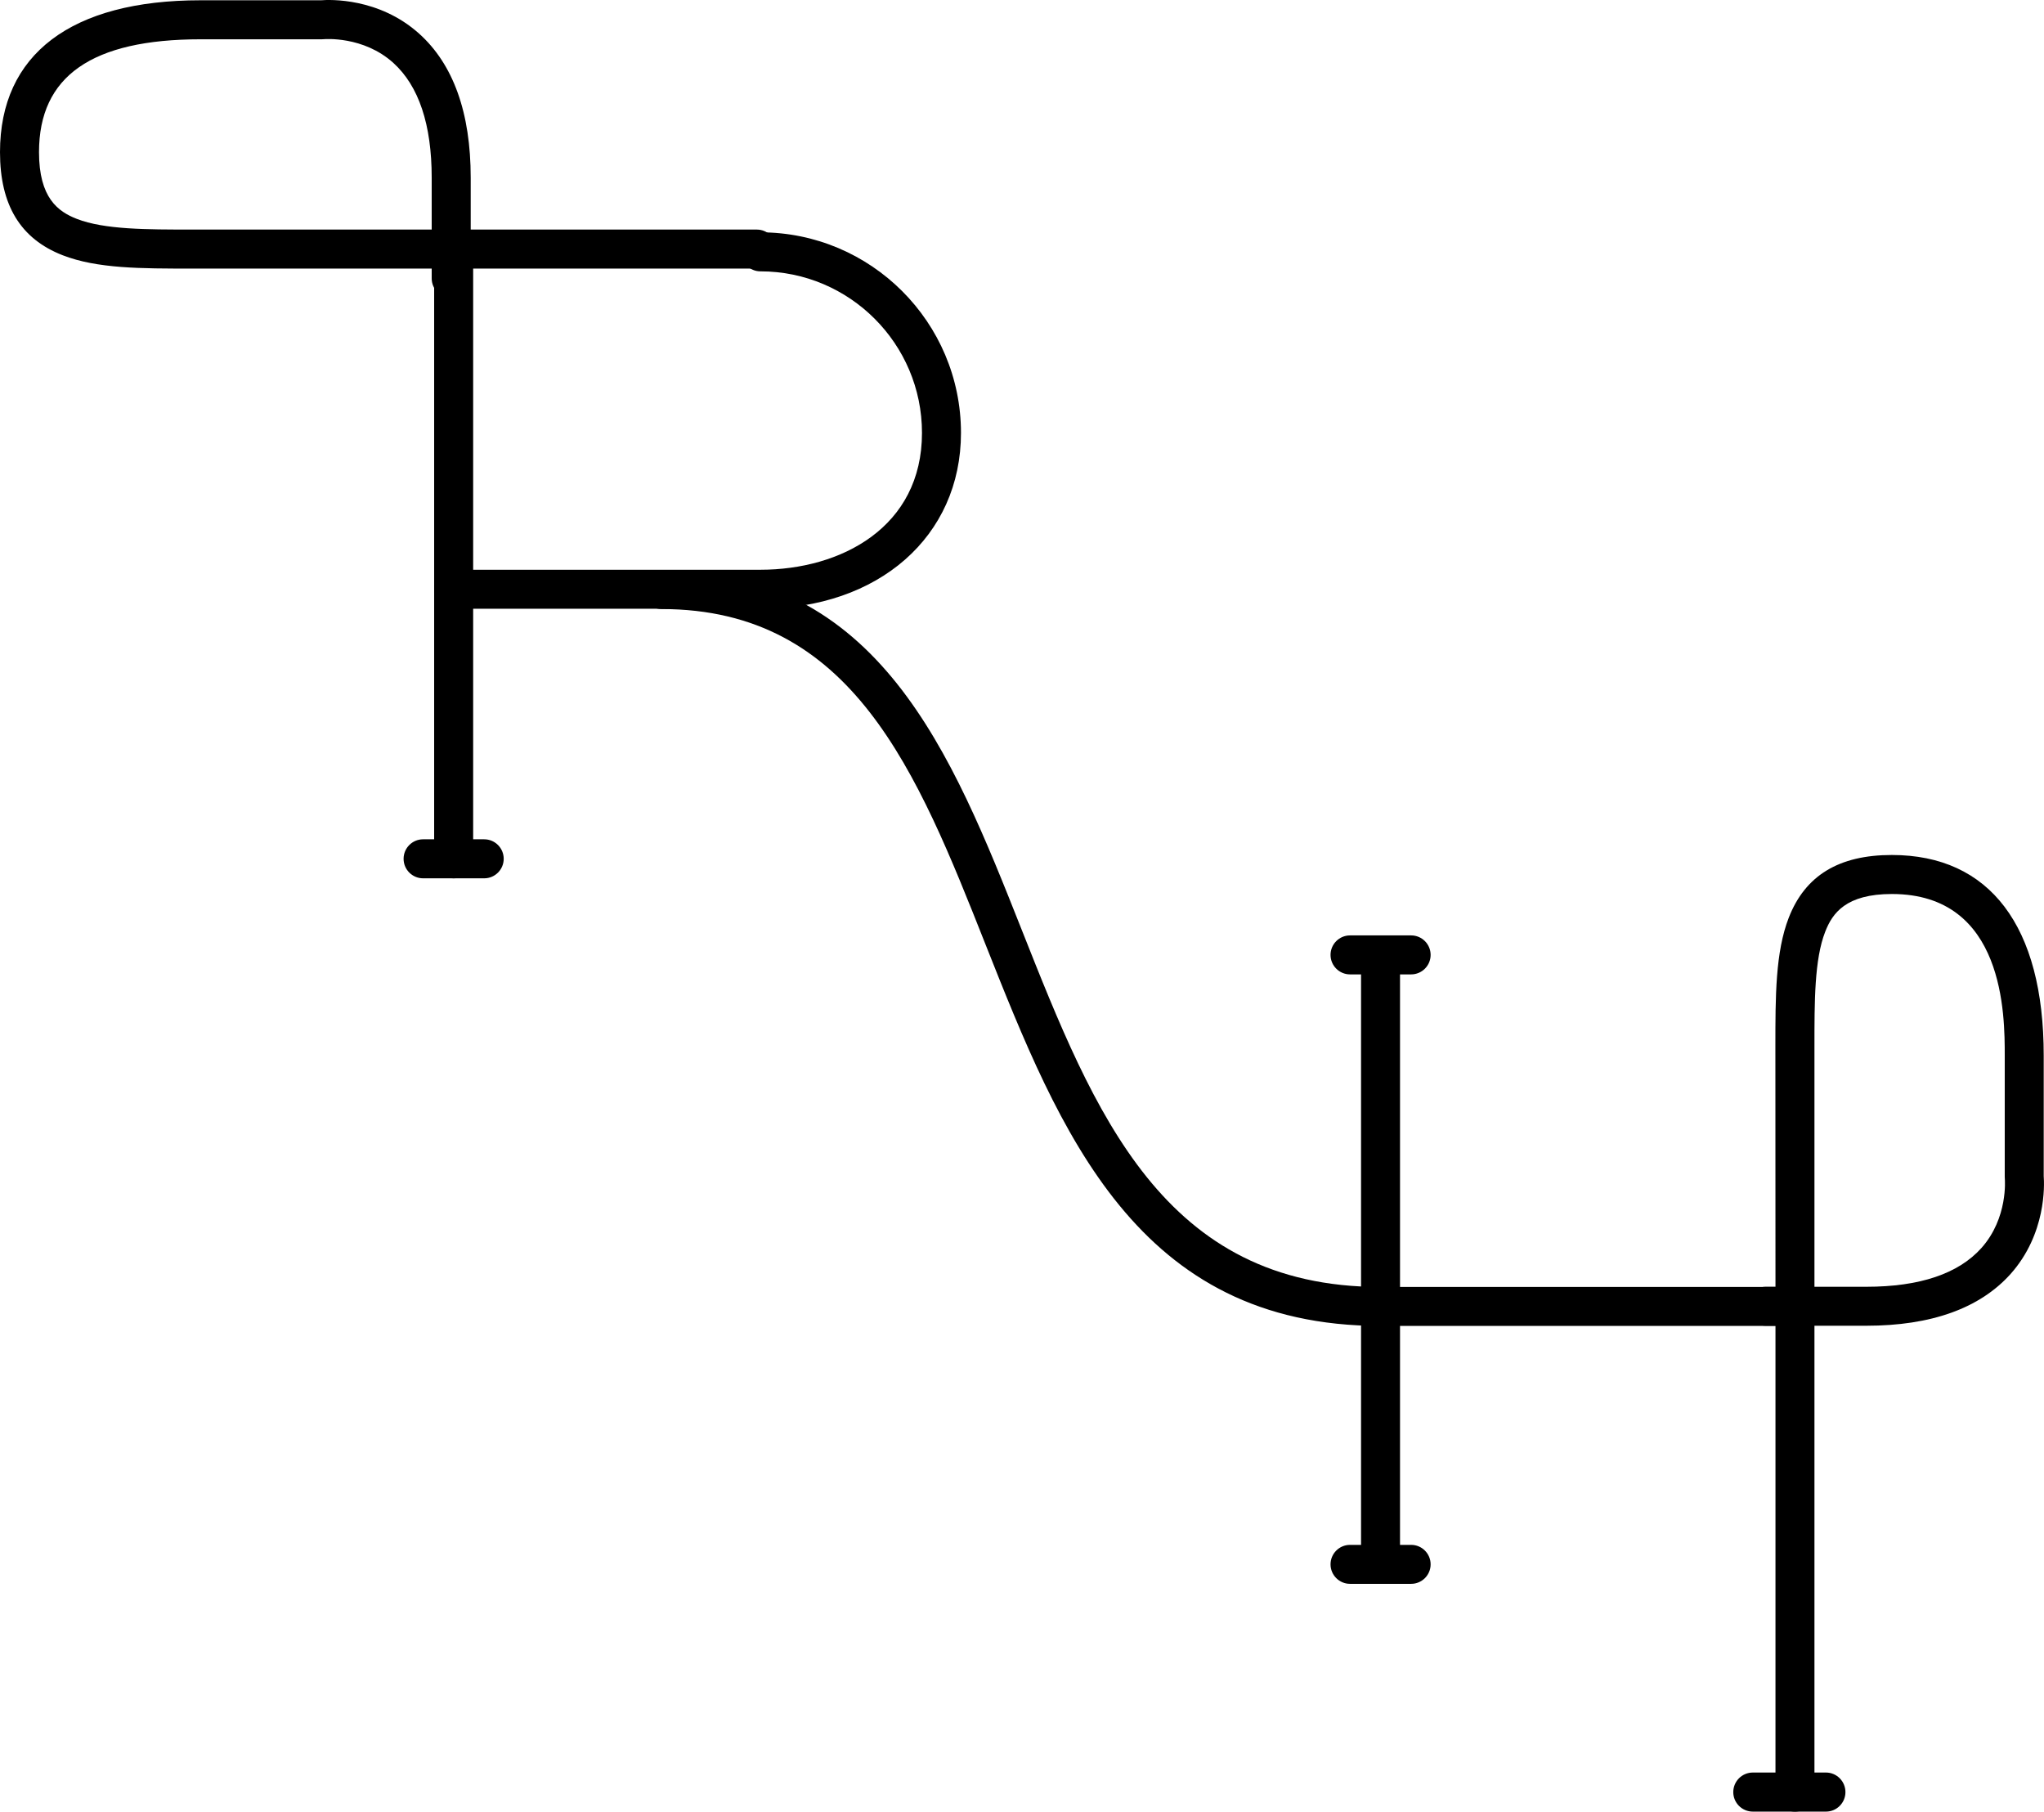
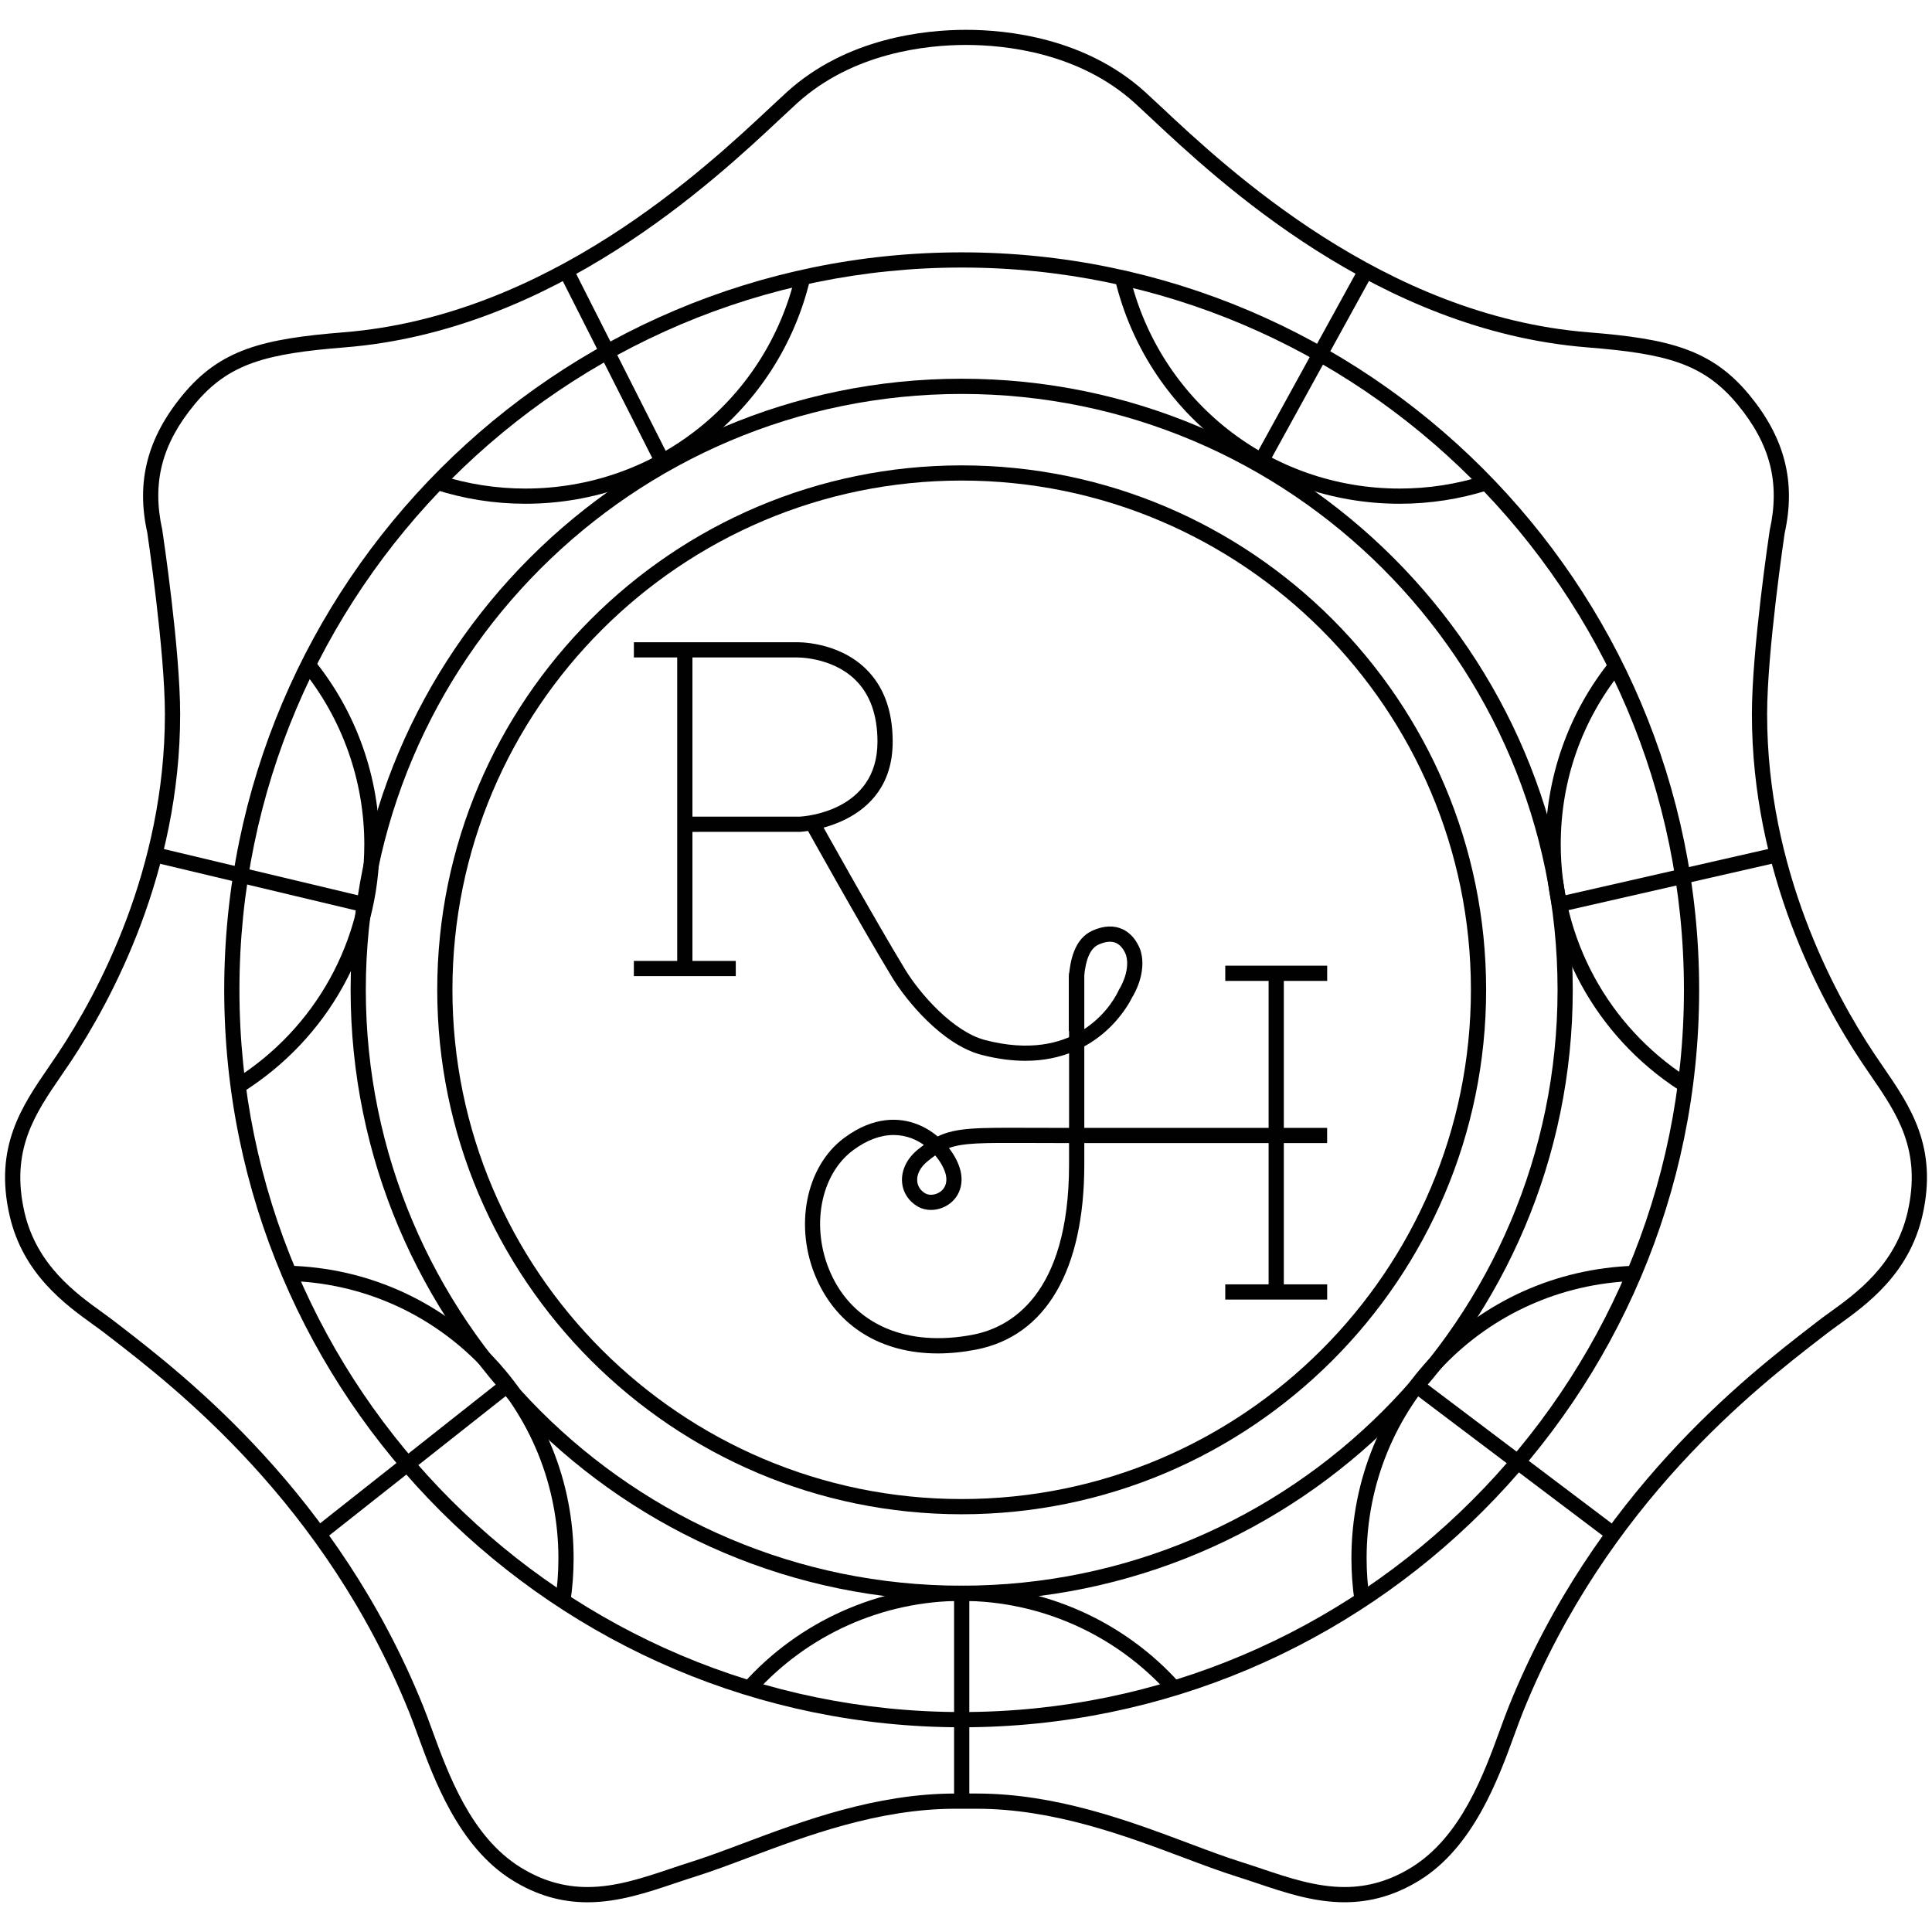
- <svg xmlns="http://www.w3.org/2000/svg" version="1.1" width="215.04" height="190.57" viewBox="0 0 215.04 190.57" id="svg2" xml:space="preserve">
-   <defs id="defs244">
- 	
- 
- 		
- 		
- 		
- 		
- 		
- 		
- 		
- 		
- 		
- 		
- 		
- 		
- 		
- 		
- 		
- 		
- 		
- 		
- 		
- 		
- 		
- 		
- 		
- 		
- 		
- 		
- 		
- 		
- 		
- 	</defs>
-   <g transform="translate(-1.1936e-5,3.0418e-4)" id="g134" style="fill:#000000;fill-opacity:1">
-     <path d="M 187.18,139.48 H 145.24 C 119.59,139.48 111.51,119.08 103.68,99.343 96.495,81.202 89.703,64.068 69.597,64.068 68.464,64.068 67.545,63.149 67.545,62.016 67.545,60.883 68.464,59.964 69.597,59.964 92.491,59.964 100.12,79.214 107.5,97.831 115.15,117.14 122.38,135.38 145.24,135.38 H 187.18 C 188.31,135.38 189.23,136.3 189.23,137.43 189.23,138.56 188.31,139.48 187.18,139.48 z" id="path136" style="fill:#000000;fill-opacity:1" />
-   </g>
-   <g transform="translate(-1.1936e-5,3.0418e-4)" id="g138" style="fill:#000000;fill-opacity:1">
-     <path d="M 47.727,92.393 C 46.594,92.393 45.675,91.474 45.675,90.341 V 26.201 C 45.675,25.068 46.594,24.149 47.727,24.149 48.86,24.149 49.779,25.068 49.779,26.201 V 90.341 C 49.779,91.474 48.86,92.393 47.727,92.393 z" id="path140" style="fill:#000000;fill-opacity:1" />
-   </g>
-   <g transform="translate(-1.1936e-5,3.0418e-4)" id="g142" style="fill:#000000;fill-opacity:1">
-     <path d="M 145.24,166.61 C 144.11,166.61 143.19,165.69 143.19,164.56 V 100.71 C 143.19,99.577 144.11,98.658 145.24,98.658 146.38,98.658 147.29,99.577 147.29,100.71 V 164.56 C 147.29,165.69 146.38,166.61 145.24,166.61 z" id="path144" style="fill:#000000;fill-opacity:1" />
-   </g>
-   <g transform="translate(-1.1936e-5,3.0418e-4)" id="g146" style="fill:#000000;fill-opacity:1">
-     <path d="M 80.006,64.038 H 47.727 C 46.594,64.038 45.675,63.119 45.675,61.986 45.675,60.853 46.594,59.934 47.727,59.934 H 80.006 C 88.464,59.934 96.998,55.482 96.998,45.536 96.998,36.166 89.376,28.544 80.006,28.544 78.873,28.544 77.954,27.625 77.954,26.492 77.954,25.359 78.873,24.44 80.006,24.44 91.638,24.44 101.1,33.903 101.1,45.536 101.1,56.43 92.427,64.038 80.006,64.038 z" id="path148" style="fill:#000000;fill-opacity:1" />
-   </g>
-   <g transform="translate(-1.1936e-5,3.0418e-4)" id="g150" style="fill:#000000;fill-opacity:1">
-     <path d="M 47.469,31.335 C 46.336,31.335 45.417,30.416 45.417,29.283 V 28.253 L 20.192,28.254 C 14.837,28.251 10.222,28.263 6.59,26.849 2.156,25.122 0,21.575 0,16.004 0,5.703 7.492,0.029 21.096,0.029 H 33.77 C 34.689,-0.045 39.861,-0.256 44.087,3.531 47.693,6.763 49.521,11.865 49.521,18.693 V 24.149 H 79.621 C 80.754,24.149 81.673,25.068 81.673,26.201 81.673,27.334 80.754,28.253 79.621,28.253 H 49.521 V 29.283 C 49.521,30.417 48.602,31.335 47.469,31.335 z M 21.096,4.133 C 9.662,4.133 4.104,8.016 4.104,16.004 4.104,20.826 6.113,22.259 8.079,23.024 10.991,24.158 15.453,24.144 20.189,24.15 L 45.417,24.149 V 18.693 C 45.417,13.109 44.061,9.048 41.388,6.623 38.224,3.754 34.115,4.12 34.072,4.122 34.005,4.129 33.926,4.133 33.86,4.133 33.86,4.133 21.096,4.133 21.096,4.133 z" id="path152" style="fill:#000000;fill-opacity:1" />
-   </g>
-   <g transform="translate(-1.1936e-5,3.0418e-4)" id="g174" style="fill:#000000;fill-opacity:1">
-     <path d="M 192.1,190.57 H 184.41 C 183.27,190.57 182.35,189.65 182.35,188.52 182.35,187.38 183.27,186.46 184.41,186.46 H 192.1 C 193.23,186.46 194.15,187.38 194.15,188.52 194.15,189.65 193.23,190.57 192.1,190.57 z" id="path176" style="fill:#000000;fill-opacity:1" />
-   </g>
-   <g transform="translate(-1.1936e-5,3.0418e-4)" id="g178" style="fill:#000000;fill-opacity:1">
-     <path d="M 50.941,92.393 H 44.512 C 43.379,92.393 42.46,91.474 42.46,90.341 42.46,89.208 43.379,88.289 44.512,88.289 H 50.941 C 52.074,88.289 52.993,89.208 52.993,90.341 52.993,91.474 52.074,92.393 50.941,92.393 z" id="path180" style="fill:#000000;fill-opacity:1" />
-   </g>
-   <g transform="translate(-1.1936e-5,3.0418e-4)" id="g182" style="fill:#000000;fill-opacity:1">
-     <path d="M 148.46,102.5 H 142.03 C 140.9,102.5 139.98,101.58 139.98,100.45 139.98,99.318 140.9,98.399 142.03,98.399 H 148.46 C 149.59,98.399 150.51,99.318 150.51,100.45 150.51,101.58 149.59,102.5 148.46,102.5 z" id="path184" style="fill:#000000;fill-opacity:1" />
-   </g>
-   <g transform="translate(-1.1936e-5,3.0418e-4)" id="g186" style="fill:#000000;fill-opacity:1">
-     <path d="M 148.46,166.61 H 142.03 C 140.9,166.61 139.98,165.69 139.98,164.56 139.98,163.43 140.9,162.51 142.03,162.51 H 148.46 C 149.59,162.51 150.51,163.43 150.51,164.56 150.51,165.69 149.59,166.61 148.46,166.61 z" id="path188" style="fill:#000000;fill-opacity:1" />
-   </g>
-   <g transform="translate(-1.1936e-5,3.0418e-4)" id="g238" style="fill:#000000;fill-opacity:1">
-     <path d="M 188.84,190.57 C 187.7,190.57 186.79,189.65 186.79,188.52 V 139.46 H 185.76 C 184.62,139.46 183.7,138.54 183.7,137.41 183.7,136.28 184.62,135.36 185.76,135.36 H 186.79 L 186.78,110.13 C 186.78,104.78 186.78,100.16 188.19,96.529 189.92,92.095 193.46,89.939 199.03,89.939 209.34,89.939 215.01,97.431 215.01,111.03 V 123.71 C 215.08,124.63 215.29,129.8 211.51,134.03 208.27,137.63 203.17,139.46 196.34,139.46 H 190.89 V 188.52 C 190.89,189.65 189.97,190.57 188.84,190.57 z M 190.89,135.36 H 196.35 C 201.96,135.36 206.03,133.99 208.45,131.29 211.28,128.13 210.92,124.06 210.92,124.02 210.91,123.95 210.91,123.87 210.91,123.8 V 111.03 C 210.91,106.83 210.91,94.043 199.04,94.043 194.21,94.043 192.78,96.052 192.02,98.018 190.88,100.93 190.89,105.4 190.89,110.13 V 135.36 z" id="path240" style="fill:#000000;fill-opacity:1" />
+ <svg xmlns="http://www.w3.org/2000/svg" version="1.1" id="Layer_1" x="0px" y="0px" width="73px" height="73px" viewBox="0 0 73 73" enable-background="new 0 0 73 73" xml:space="preserve">
+   <g>
+     <g>
+       <path fill="#010101" d="M50.804,71.876c-1.169,0-2.257-0.365-3.308-0.719c-0.255-0.086-0.507-0.17-0.758-0.249    c-0.617-0.193-1.299-0.449-2.02-0.72c-2.187-0.822-4.909-1.845-7.815-1.845h-0.805c-2.906,0-5.627,1.023-7.814,1.845    c-0.722,0.271-1.403,0.527-2.021,0.721c-0.251,0.079-0.504,0.164-0.758,0.249c-1.052,0.353-2.139,0.719-3.308,0.719    c-1.006,0-1.935-0.273-2.839-0.834c-2.032-1.262-2.963-3.813-3.579-5.501c-0.113-0.31-0.22-0.603-0.32-0.851    c-3.181-7.893-8.854-12.274-11.276-14.145l-0.22-0.17c-0.129-0.1-0.276-0.206-0.437-0.322c-1.059-0.763-2.659-1.917-3.164-4.127    c-0.592-2.594,0.464-4.131,1.484-5.617c0.116-0.17,0.233-0.339,0.346-0.509c1.508-2.269,4.039-6.951,4.039-12.815    c0-2.39-0.66-6.815-0.666-6.86c-0.427-1.92-0.002-3.581,1.34-5.205c1.421-1.721,3.025-2.121,6.082-2.365    c7.709-0.617,13.626-6.161,16.153-8.529c0.228-0.214,0.427-0.4,0.594-0.551c2.255-2.044,5.208-2.349,6.767-2.349    c1.559,0,4.512,0.305,6.767,2.349c0.167,0.151,0.366,0.337,0.594,0.551c2.527,2.368,8.444,7.912,16.153,8.529    c3.057,0.244,4.66,0.644,6.082,2.365c1.341,1.625,1.766,3.285,1.336,5.225c-0.003,0.025-0.663,4.45-0.663,6.84    c0,5.864,2.53,10.547,4.039,12.815c0.113,0.17,0.229,0.339,0.346,0.509c1.021,1.486,2.076,3.023,1.484,5.617    c-0.505,2.21-2.105,3.364-3.163,4.127c-0.161,0.116-0.308,0.222-0.437,0.322l-0.219,0.169c-2.422,1.871-8.096,6.253-11.277,14.146    c-0.1,0.248-0.207,0.541-0.32,0.852c-0.616,1.688-1.547,4.239-3.579,5.501C52.738,71.603,51.81,71.876,50.804,71.876z     M36.098,67.768h0.805c3.01,0,5.786,1.043,8.017,1.881c0.714,0.268,1.388,0.522,1.99,0.71c0.255,0.08,0.511,0.166,0.77,0.253    c1.008,0.339,2.05,0.689,3.125,0.689c0.896,0,1.726-0.245,2.536-0.748c1.863-1.157,2.718-3.499,3.342-5.21    c0.115-0.315,0.223-0.612,0.327-0.869c3.24-8.038,8.999-12.486,11.459-14.386l0.218-0.169c0.133-0.103,0.286-0.214,0.453-0.334    c0.989-0.713,2.483-1.79,2.939-3.789c0.536-2.349-0.403-3.716-1.398-5.164c-0.118-0.172-0.236-0.344-0.351-0.516    c-1.544-2.323-4.135-7.118-4.135-13.134c0-2.433,0.645-6.762,0.673-6.945c0.398-1.797,0.022-3.257-1.215-4.754    c-1.297-1.571-2.738-1.922-5.684-2.158c-7.91-0.633-13.93-6.273-16.5-8.682c-0.226-0.211-0.422-0.395-0.587-0.545    c-2.112-1.915-4.905-2.2-6.381-2.2c-1.477,0-4.269,0.286-6.381,2.2c-0.165,0.15-0.362,0.334-0.587,0.545    c-2.571,2.409-8.59,8.049-16.5,8.682c-2.947,0.236-4.388,0.588-5.684,2.158c-1.237,1.497-1.612,2.957-1.218,4.735    c0.031,0.203,0.676,4.532,0.676,6.965c0,6.015-2.591,10.811-4.135,13.134c-0.115,0.173-0.233,0.344-0.351,0.516    c-0.994,1.448-1.934,2.815-1.398,5.164c0.456,1.999,1.951,3.076,2.939,3.789c0.166,0.12,0.319,0.23,0.453,0.334l0.219,0.169    c2.459,1.9,8.218,6.348,11.458,14.385c0.104,0.257,0.212,0.554,0.327,0.869c0.624,1.71,1.479,4.053,3.342,5.21    c0.81,0.503,1.64,0.748,2.536,0.748c1.075,0,2.117-0.35,3.125-0.689c0.258-0.087,0.515-0.173,0.769-0.253    c0.602-0.189,1.276-0.442,1.99-0.71C30.312,68.811,33.088,67.768,36.098,67.768z" />
+     </g>
+     <g>
+       <path fill="#010101" d="M36.337,65.265c-15.365,0-27.865-12.5-27.865-27.865s12.5-27.865,27.865-27.865s27.865,12.5,27.865,27.865    S51.702,65.265,36.337,65.265z M36.337,10.109c-15.048,0-27.29,12.242-27.29,27.29c0,15.048,12.242,27.29,27.29,27.29    s27.29-12.242,27.29-27.29C63.627,22.352,51.385,10.109,36.337,10.109z" />
+     </g>
+     <g>
+       <path fill="#010101" d="M36.337,57.216c-10.927,0-19.816-8.889-19.816-19.816s8.889-19.816,19.816-19.816    s19.816,8.89,19.816,19.816S47.263,57.216,36.337,57.216z M36.337,18.158c-10.61,0-19.242,8.632-19.242,19.242    c0,10.61,8.632,19.241,19.242,19.241S55.578,48.009,55.578,37.4C55.578,26.79,46.947,18.158,36.337,18.158z" />
+     </g>
+     <g>
+       <path fill="#010101" d="M36.337,60.489c-12.731,0-23.089-10.358-23.089-23.089S23.605,14.31,36.337,14.31    S59.426,24.668,59.426,37.4S49.068,60.489,36.337,60.489z M36.337,14.885c-12.415,0-22.515,10.1-22.515,22.515    c0,12.415,10.1,22.515,22.515,22.515c12.415,0,22.515-10.1,22.515-22.515C58.852,24.985,48.752,14.885,36.337,14.885z" />
+     </g>
+     <g>
+       <rect x="36.05" y="60.201" fill="#010101" width="0.575" height="7.854" />
+     </g>
+     <g>
+       <rect x="5.733" y="32.925" transform="matrix(0.9727 0.2319 -0.2319 0.9727 7.9678 -1.3426)" fill="#010101" width="7.92" height="0.575" />
+     </g>
+     <g>
+       <rect x="62.739" y="28.999" transform="matrix(0.2223 0.975 -0.975 0.2223 81.4181 -35.6017)" fill="#010101" width="0.574" height="8.476" />
+     </g>
+     <g>
+       <rect x="49.308" y="9.706" transform="matrix(0.8763 0.4818 -0.4818 0.8763 12.829 -22.1768)" fill="#010101" width="0.575" height="8.37" />
+     </g>
+     <g>
+       <rect x="15.301" y="50.648" transform="matrix(0.6199 0.7847 -0.7847 0.6199 49.2125 8.7359)" fill="#010101" width="0.575" height="9.037" />
+     </g>
+     <g>
+       <rect x="19.131" y="13.604" transform="matrix(0.4512 0.8924 -0.8924 0.4512 25.151 -13.1174)" fill="#010101" width="8.22" height="0.575" />
+     </g>
+     <g>
+       <rect x="52.601" y="54.88" transform="matrix(0.7981 0.6025 -0.6025 0.7981 44.7958 -23.355)" fill="#010101" width="9.295" height="0.574" />
+     </g>
+     <g>
+       <path fill="#010101" d="M19.852,19.034c-1.168,0-2.318-0.181-3.418-0.538l0.177-0.546c1.043,0.339,2.134,0.51,3.241,0.51    c4.876,0,9.071-3.308,10.2-8.045l0.559,0.133C29.42,15.544,24.996,19.034,19.852,19.034z" />
+     </g>
+     <g>
+       <path fill="#010101" d="M9.15,41.281l-0.305-0.487c3.081-1.933,4.92-5.256,4.92-8.888c0-2.402-0.833-4.75-2.345-6.61l0.446-0.362    c1.596,1.962,2.474,4.438,2.474,6.972C14.34,35.738,12.4,39.242,9.15,41.281z" />
+     </g>
+     <g>
+       <path fill="#010101" d="M21.55,60.539l-0.568-0.085c0.078-0.518,0.117-1.047,0.117-1.574c0-2.75-1.057-5.348-2.975-7.317    c-1.915-1.965-4.478-3.089-7.217-3.164l0.016-0.574c2.889,0.079,5.592,1.264,7.612,3.337c2.024,2.077,3.139,4.818,3.139,7.718    C21.674,59.435,21.632,59.993,21.55,60.539z" />
+     </g>
+     <g>
+       <path fill="#010101" d="M52.885,19.034c-5.143,0-9.567-3.489-10.758-8.485l0.559-0.133c1.129,4.736,5.323,8.044,10.199,8.044    c1.091,0,2.165-0.167,3.194-0.495l0.175,0.547C55.169,18.858,54.035,19.034,52.885,19.034z" />
+     </g>
+     <g>
+       <path fill="#010101" d="M63.436,41.185c-3.155-2.051-5.039-5.52-5.039-9.279c0-2.511,0.865-4.971,2.435-6.924l0.448,0.36    c-1.51,1.879-2.308,4.149-2.308,6.564c0,3.563,1.786,6.852,4.777,8.797L63.436,41.185z" />
+     </g>
+     <g>
+       <path fill="#010101" d="M51.181,60.502c-0.078-0.533-0.118-1.079-0.118-1.622c0-5.999,4.694-10.854,10.686-11.053l0.019,0.574    c-5.681,0.189-10.131,4.792-10.131,10.479c0,0.516,0.038,1.034,0.112,1.539L51.181,60.502z" />
+     </g>
+     <g>
+       <path fill="#010101" d="M28.523,63.982l-0.428-0.383c2.097-2.341,5.101-3.684,8.241-3.684c3.141,0,6.145,1.343,8.241,3.684    l-0.428,0.383c-1.988-2.22-4.835-3.493-7.813-3.493C33.359,60.489,30.511,61.762,28.523,63.982z" />
+     </g>
+     <g>
+       <g>
+         <rect x="40.395" y="36.776" fill="#010101" width="0.575" height="6.129" />
+       </g>
+       <g>
+         <path fill="#010101" d="M35.432,51.139c-2.116,0-3.777-1-4.579-2.82c-0.862-1.955-0.413-4.243,1.043-5.323     c1.15-0.853,2.122-0.757,2.734-0.527c0.301,0.113,0.569,0.278,0.799,0.471c0.7-0.336,1.499-0.333,3.429-0.326     c0.322,0.001,0.677,0.002,1.07,0.002h10.217v0.575H40.97v0.803c0,4-1.45,6.485-4.083,6.999     C36.383,51.091,35.896,51.139,35.432,51.139z M33.764,42.886c-0.497,0-1.014,0.192-1.526,0.572     c-1.246,0.924-1.616,2.914-0.86,4.629c0.863,1.957,2.881,2.832,5.398,2.341c1.351-0.263,3.618-1.45,3.618-6.435v-0.803H39.93     c-0.394,0-0.75-0.001-1.073-0.003c-1.724-0.006-2.455-0.009-3.002,0.192c0.23,0.294,0.383,0.609,0.444,0.887     c0.107,0.489-0.05,0.944-0.421,1.218c-0.359,0.265-0.839,0.308-1.194,0.108c-0.348-0.197-0.567-0.531-0.599-0.917     c-0.038-0.45,0.181-0.904,0.6-1.243c0.076-0.062,0.15-0.119,0.222-0.172c-0.143-0.101-0.302-0.189-0.477-0.255     C34.214,42.926,33.991,42.886,33.764,42.886z M35.337,43.658c-0.093,0.065-0.188,0.138-0.291,0.222     c-0.269,0.218-0.411,0.491-0.389,0.749c0.017,0.196,0.126,0.361,0.309,0.464c0.157,0.089,0.397,0.059,0.571-0.069     c0.109-0.081,0.28-0.27,0.201-0.633C35.693,44.19,35.557,43.917,35.337,43.658z" />
+       </g>
+       <g>
+         <rect x="47.934" y="36.776" fill="#010101" width="0.575" height="12.04" />
+       </g>
+       <g>
+         <rect x="46.296" y="36.488" fill="#010101" width="3.851" height="0.575" />
+       </g>
+       <g>
+         <rect x="46.296" y="48.529" fill="#010101" width="3.851" height="0.575" />
+       </g>
+       <g>
+         <rect x="25.588" y="24.555" fill="#010101" width="0.575" height="12.041" />
+       </g>
+       <g>
+         <path fill="#010101" d="M25.876,31.432v-0.575h4.339c0.108-0.005,2.94-0.164,2.94-2.831c0-1.011-0.284-1.8-0.844-2.344     c-0.891-0.867-2.208-0.843-2.223-0.84l-6.137,0v-0.575h6.129c0.054-0.002,1.558-0.038,2.628,0.998     c0.678,0.657,1.022,1.585,1.022,2.76c0,3.221-3.467,3.404-3.502,3.406L25.876,31.432z" />
+       </g>
+       <g>
+         <rect x="23.95" y="36.308" fill="#010101" width="3.851" height="0.575" />
+       </g>
+       <g>
+         <path fill="#010101" d="M38.742,40.082c-0.498,0-1.049-0.068-1.657-0.225c-1.498-0.389-2.862-2.081-3.373-2.922     c-1.155-1.898-3.257-5.674-3.278-5.712l0.502-0.279c0.021,0.038,2.118,3.804,3.267,5.692c0.546,0.897,1.803,2.347,3.027,2.664     c1.662,0.431,2.831,0.133,3.621-0.342h-0.467l0.001-2.057c0.053-0.602,0.206-1.438,0.907-1.744     c0.424-0.185,0.806-0.199,1.135-0.042c0.511,0.244,0.674,0.814,0.68,0.839c0.219,0.801-0.243,1.594-0.328,1.729     C42.655,37.941,41.542,40.082,38.742,40.082z M40.958,36.94v1.951c0.91-0.59,1.278-1.399,1.305-1.462l0.023-0.043     c0.004-0.006,0.432-0.673,0.266-1.28c0-0.001-0.103-0.345-0.377-0.473c-0.172-0.081-0.392-0.063-0.654,0.052     C41.202,35.824,41.023,36.223,40.958,36.94z" />
+       </g>
+     </g>
  </g>
</svg>
